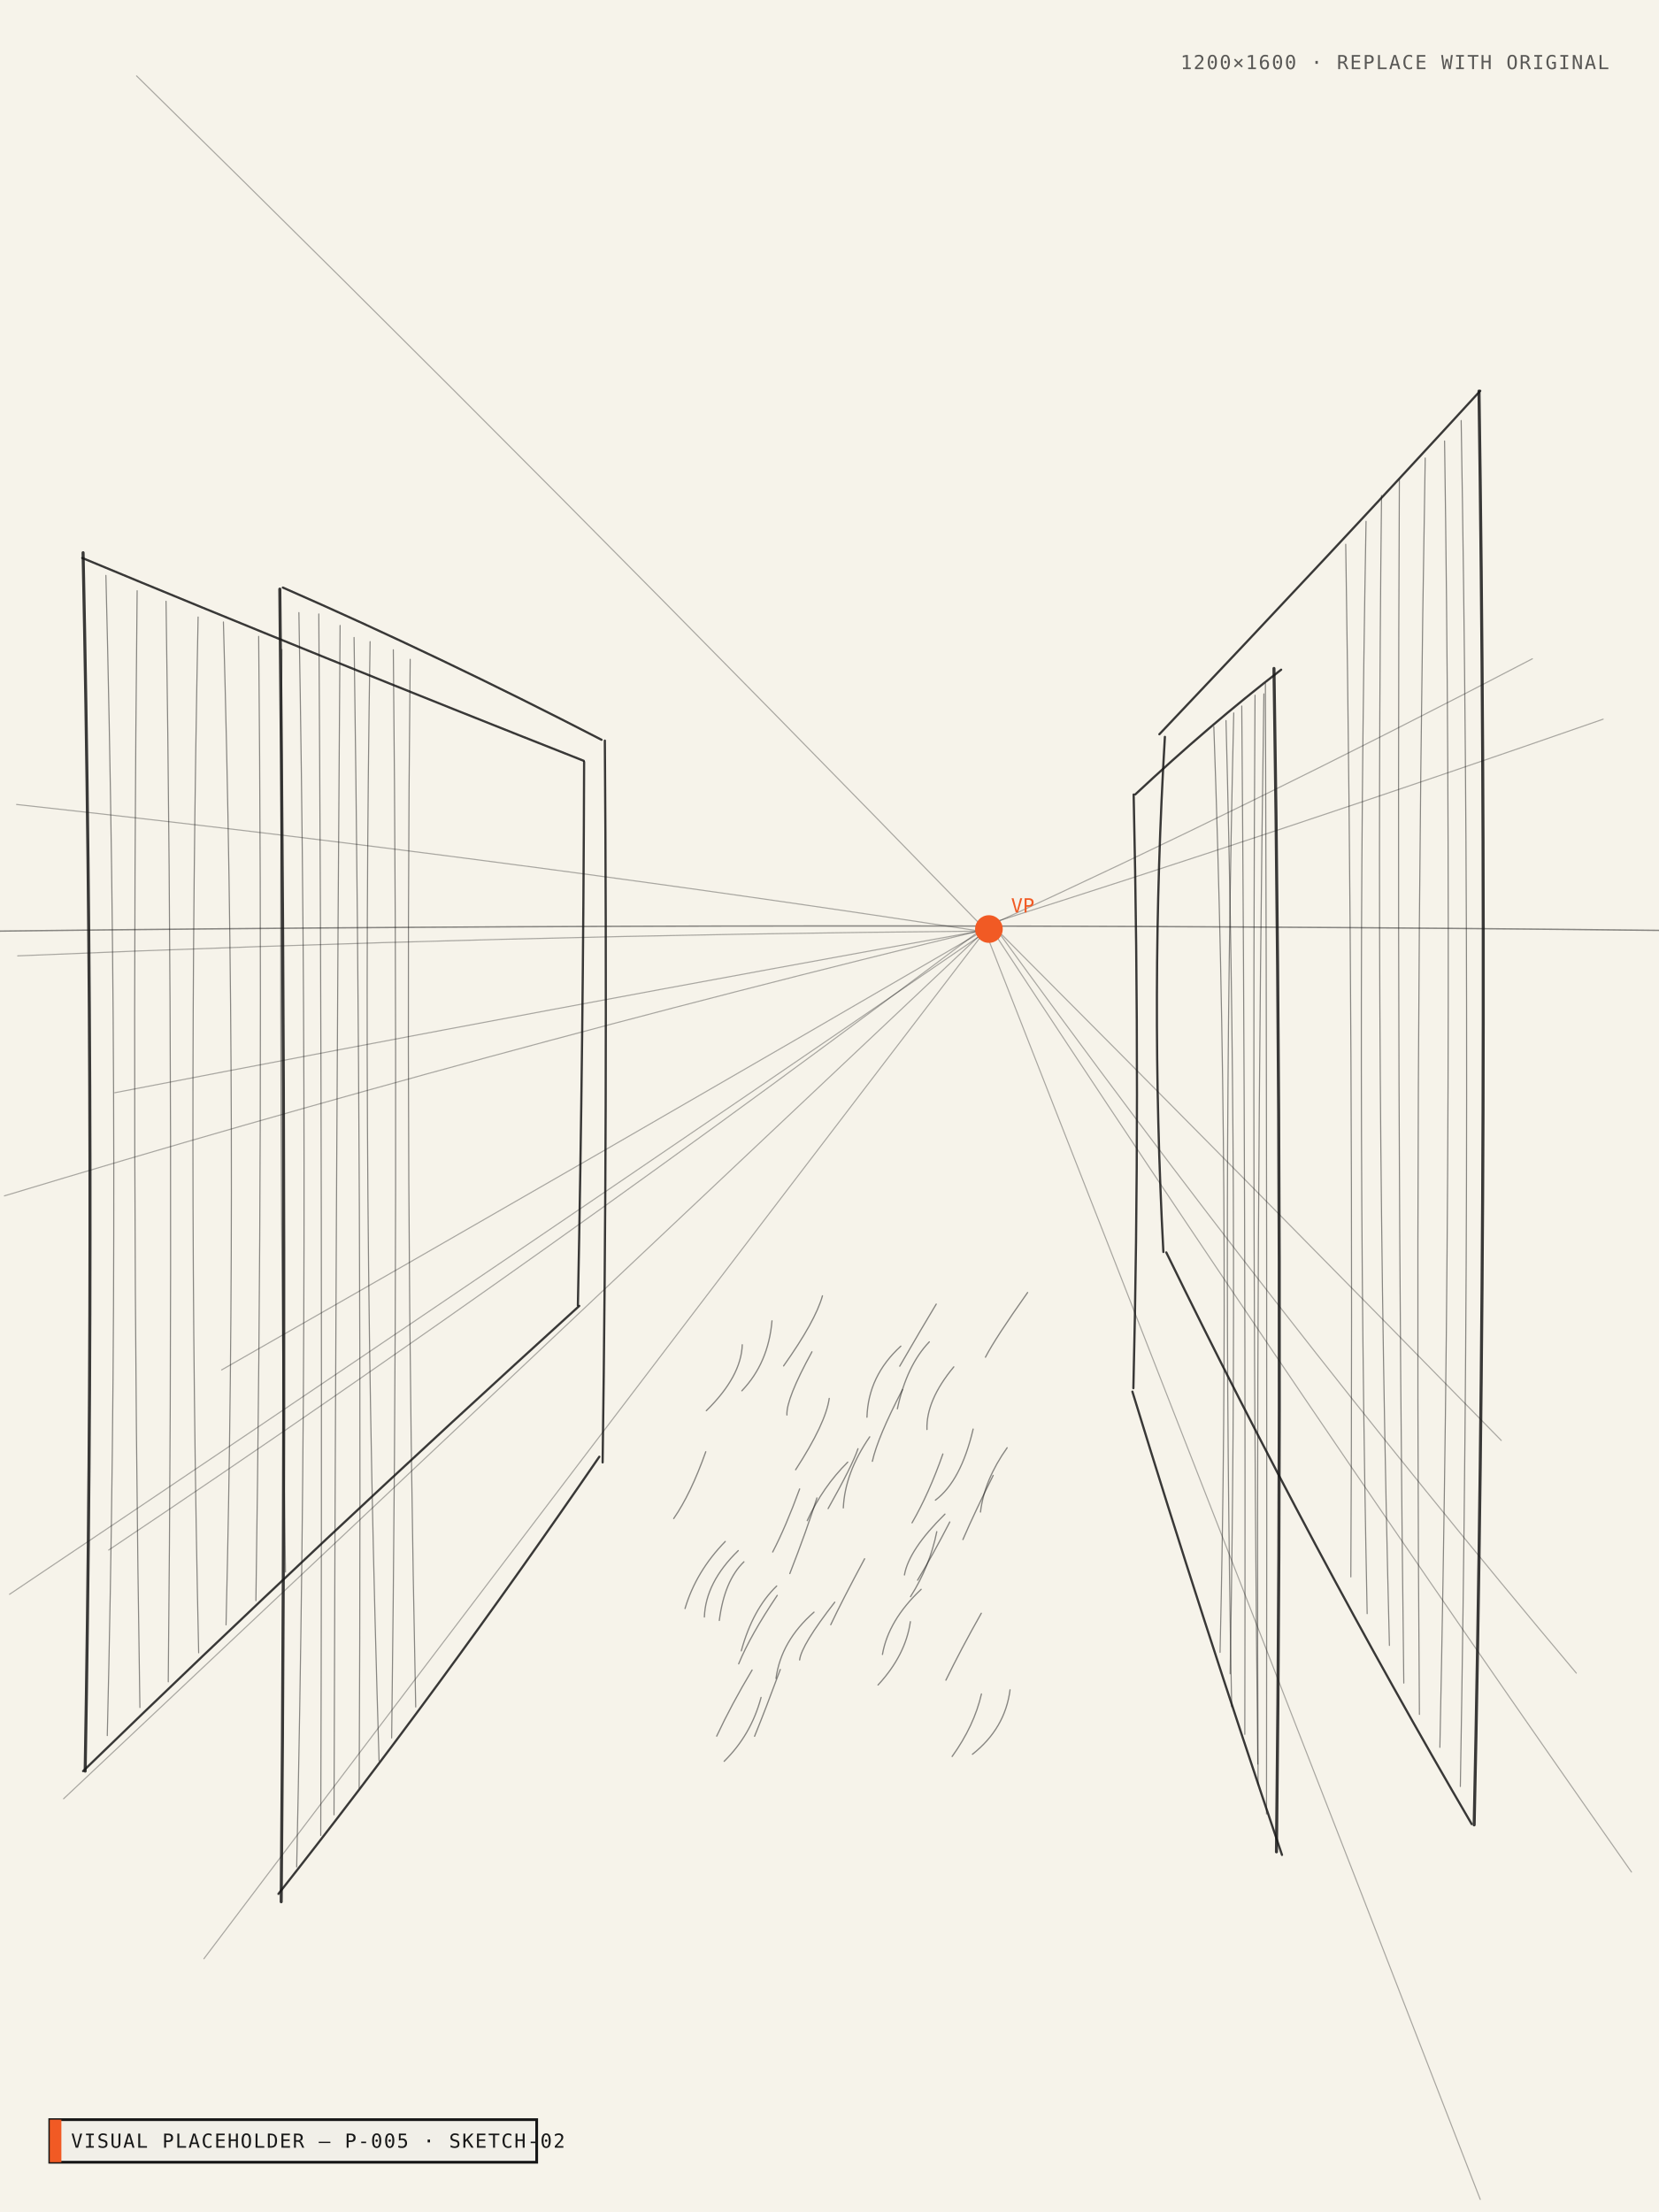
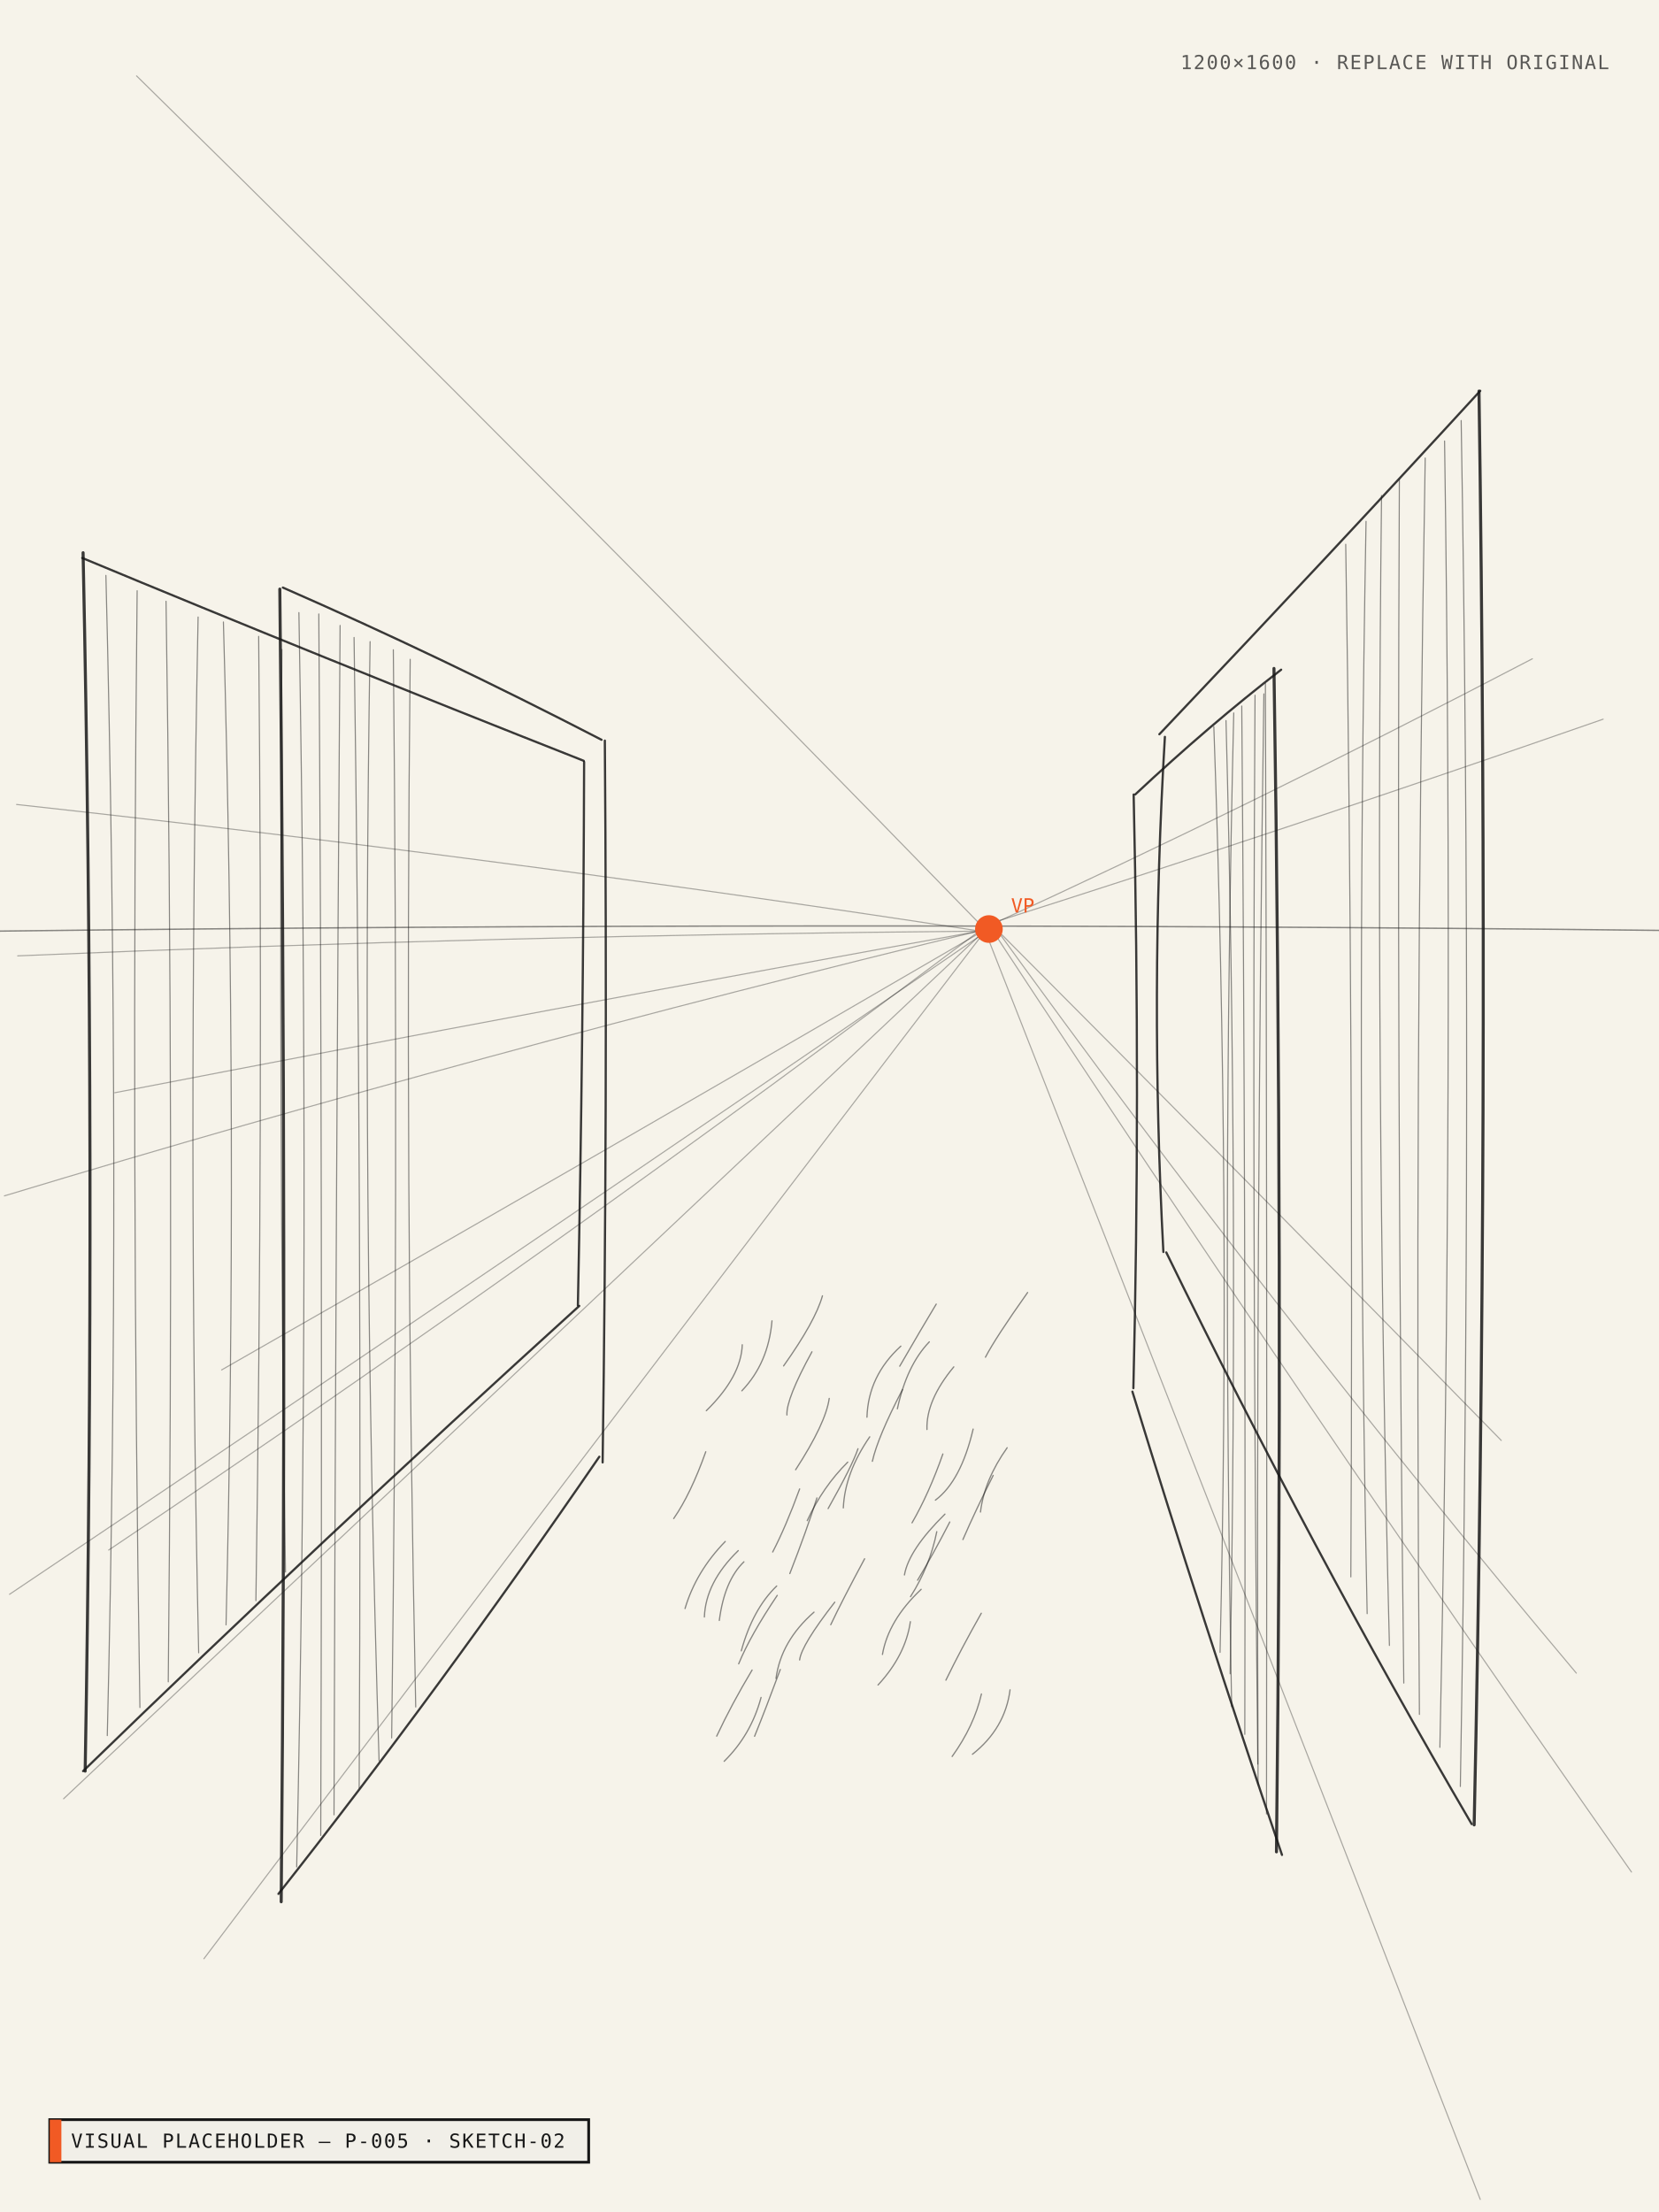
<svg xmlns="http://www.w3.org/2000/svg" viewBox="0 0 1200 1600" width="1200" height="1600">
  <rect width="1200" height="1600" fill="#F6F3EA" />
  <path d="M-0.6 673.5 Q594.7 666.3 1202.2 673" fill="none" stroke="#171717" stroke-width="1" stroke-linecap="round" opacity="0.5" />
  <path d="M714.9 668.5 Q397.1 907.7 78.6 1121.2" fill="none" stroke="#171717" stroke-width="0.8" stroke-linecap="round" opacity="0.35" />
  <path d="M712.2 672.7 Q439.4 831.6 160.3 990.9" fill="none" stroke="#171717" stroke-width="0.8" stroke-linecap="round" opacity="0.35" />
  <path d="M712.3 673.5 Q364.3 676.4 12.8 691.4" fill="none" stroke="#171717" stroke-width="0.8" stroke-linecap="round" opacity="0.35" />
  <path d="M712.1 671.8 Q401.4 352 98.8 54.9" fill="none" stroke="#171717" stroke-width="0.8" stroke-linecap="round" opacity="0.35" />
  <path d="M717.5 671 Q365.7 912.3 6.9 1153.2" fill="none" stroke="#171717" stroke-width="0.8" stroke-linecap="round" opacity="0.35" />
  <path d="M718.3 669.7 Q907.1 859 1085.9 1041.9" fill="none" stroke="#171717" stroke-width="0.8" stroke-linecap="round" opacity="0.35" />
  <path d="M718.4 668.9 Q922 950.9 1140.2 1210.2" fill="none" stroke="#171717" stroke-width="0.8" stroke-linecap="round" opacity="0.35" />
  <path d="M715.4 671.6 Q347 761 3.2 865" fill="none" stroke="#171717" stroke-width="0.8" stroke-linecap="round" opacity="0.35" />
  <path d="M712.4 669.2 Q929.9 600.3 1159.6 520.2" fill="none" stroke="#171717" stroke-width="0.8" stroke-linecap="round" opacity="0.35" />
  <path d="M712.1 674 Q365.6 620.7 12 581.9" fill="none" stroke="#171717" stroke-width="0.8" stroke-linecap="round" opacity="0.35" />
  <path d="M712.4 672.9 Q894.7 1137 1070.7 1590.9" fill="none" stroke="#171717" stroke-width="0.8" stroke-linecap="round" opacity="0.35" />
  <path d="M715 670.6 Q382.9 984 46 1301.1" fill="none" stroke="#171717" stroke-width="0.8" stroke-linecap="round" opacity="0.35" />
  <path d="M716.7 669 Q903.4 583.5 1108.4 476.5" fill="none" stroke="#171717" stroke-width="0.8" stroke-linecap="round" opacity="0.35" />
  <path d="M715.1 668.7 Q944.4 1018.3 1180.1 1354.1" fill="none" stroke="#171717" stroke-width="0.8" stroke-linecap="round" opacity="0.35" />
  <path d="M711.7 672.9 Q402.4 728.7 83 790.4" fill="none" stroke="#171717" stroke-width="0.8" stroke-linecap="round" opacity="0.35" />
  <path d="M712.8 673.1 Q423.9 1050.5 147.5 1416.8" fill="none" stroke="#171717" stroke-width="0.8" stroke-linecap="round" opacity="0.35" />
  <path d="M60.1 399.8 Q69.3 840.8 61.6 1281.1" fill="none" stroke="#171717" stroke-width="2.2" stroke-linecap="round" opacity="0.85" />
  <path d="M59.5 403.6 Q231 474.9 422.2 550.3" fill="none" stroke="#171717" stroke-width="1.6" stroke-linecap="round" opacity="0.85" />
  <path d="M60.1 1281.1 Q232.3 1114 419 944.6" fill="none" stroke="#171717" stroke-width="1.6" stroke-linecap="round" opacity="0.85" />
  <path d="M422.5 551.1 Q421.9 752.5 418 944.3" fill="none" stroke="#171717" stroke-width="1.6" stroke-linecap="round" opacity="0.85" />
  <path d="M76.6 416.2 Q87.5 847.1 77.6 1255.4" fill="none" stroke="#171717" stroke-width="0.8" stroke-linecap="round" opacity="0.5" />
  <path d="M99.2 427.3 Q94.8 835.8 101.2 1235.1" fill="none" stroke="#171717" stroke-width="0.8" stroke-linecap="round" opacity="0.5" />
  <path d="M120.1 434.9 Q125.8 817.1 121.7 1216.5" fill="none" stroke="#171717" stroke-width="0.8" stroke-linecap="round" opacity="0.5" />
  <path d="M143.3 446.3 Q135.6 830.1 143.7 1195.5" fill="none" stroke="#171717" stroke-width="0.8" stroke-linecap="round" opacity="0.5" />
  <path d="M161.6 449.9 Q172.1 822.2 163.5 1175.3" fill="none" stroke="#171717" stroke-width="0.8" stroke-linecap="round" opacity="0.5" />
  <path d="M187.1 460.3 Q190.4 809.2 185.1 1157.8" fill="none" stroke="#171717" stroke-width="0.8" stroke-linecap="round" opacity="0.5" />
  <path d="M203.9 469.8 Q201.4 798.9 206.5 1137.1" fill="none" stroke="#171717" stroke-width="0.8" stroke-linecap="round" opacity="0.5" />
  <path d="M1069.8 282.9 Q1077.4 804.6 1066.3 1320" fill="none" stroke="#171717" stroke-width="2.2" stroke-linecap="round" opacity="0.85" />
  <path d="M1070.7 282.7 Q965 398 838.6 531.1" fill="none" stroke="#171717" stroke-width="1.6" stroke-linecap="round" opacity="0.85" />
  <path d="M1064.5 1319.4 Q949.1 1122.1 843.6 905.9" fill="none" stroke="#171717" stroke-width="1.6" stroke-linecap="round" opacity="0.85" />
  <path d="M842.6 533 Q831.6 718.7 841.5 905.6" fill="none" stroke="#171717" stroke-width="1.6" stroke-linecap="round" opacity="0.85" />
  <path d="M1056.9 304.2 Q1065.1 786.5 1056.3 1292.2" fill="none" stroke="#171717" stroke-width="0.8" stroke-linecap="round" opacity="0.5" />
  <path d="M1044.9 319 Q1051.6 782.4 1041.5 1263.9" fill="none" stroke="#171717" stroke-width="0.8" stroke-linecap="round" opacity="0.5" />
  <path d="M1030.9 331.3 Q1023.1 783.8 1026.7 1240.1" fill="none" stroke="#171717" stroke-width="0.8" stroke-linecap="round" opacity="0.5" />
  <path d="M1012.2 346.8 Q1010.1 783.7 1015.4 1217.4" fill="none" stroke="#171717" stroke-width="0.8" stroke-linecap="round" opacity="0.5" />
  <path d="M999.3 358.4 Q994.6 779.3 1005 1190.2" fill="none" stroke="#171717" stroke-width="0.8" stroke-linecap="round" opacity="0.5" />
  <path d="M988.1 377.1 Q980.9 774.7 988.9 1167.2" fill="none" stroke="#171717" stroke-width="0.8" stroke-linecap="round" opacity="0.5" />
  <path d="M973.4 393.7 Q979.1 762.3 977.1 1140.6" fill="none" stroke="#171717" stroke-width="0.8" stroke-linecap="round" opacity="0.5" />
  <path d="M202.4 426.1 Q207.6 909 203.4 1375.6" fill="none" stroke="#171717" stroke-width="2.2" stroke-linecap="round" opacity="0.85" />
  <path d="M204.6 425 Q318.2 474.7 435.1 535.1" fill="none" stroke="#171717" stroke-width="1.6" stroke-linecap="round" opacity="0.85" />
  <path d="M201.4 1369.9 Q317.2 1223.1 433.5 1053.7" fill="none" stroke="#171717" stroke-width="1.6" stroke-linecap="round" opacity="0.85" />
  <path d="M437.5 535.7 Q439.5 802.1 435.9 1057.8" fill="none" stroke="#171717" stroke-width="1.6" stroke-linecap="round" opacity="0.85" />
  <path d="M216.2 443.1 Q224.4 900.6 214.6 1350.4" fill="none" stroke="#171717" stroke-width="0.8" stroke-linecap="round" opacity="0.5" />
  <path d="M230.6 444.1 Q233.5 879 232 1327.6" fill="none" stroke="#171717" stroke-width="0.8" stroke-linecap="round" opacity="0.5" />
  <path d="M246 452.4 Q242.9 872.9 241.6 1312.7" fill="none" stroke="#171717" stroke-width="0.8" stroke-linecap="round" opacity="0.5" />
  <path d="M256.1 461.1 Q261.9 867 259.8 1293.5" fill="none" stroke="#171717" stroke-width="0.8" stroke-linecap="round" opacity="0.5" />
  <path d="M267.7 464.1 Q261.3 861.6 274.2 1273.7" fill="none" stroke="#171717" stroke-width="0.8" stroke-linecap="round" opacity="0.5" />
  <path d="M284.5 470 Q288.4 856.9 283.3 1257.1" fill="none" stroke="#171717" stroke-width="0.8" stroke-linecap="round" opacity="0.5" />
  <path d="M296.7 476.9 Q292.7 852 300.7 1234.7" fill="none" stroke="#171717" stroke-width="0.8" stroke-linecap="round" opacity="0.5" />
  <path d="M921.5 483.5 Q928.2 913.3 923.3 1339.5" fill="none" stroke="#171717" stroke-width="2.2" stroke-linecap="round" opacity="0.85" />
  <path d="M926.7 484.4 Q875 524.3 821.2 574.6" fill="none" stroke="#171717" stroke-width="1.6" stroke-linecap="round" opacity="0.85" />
  <path d="M927.3 1341.7 Q869.4 1170.8 819.1 1006.6" fill="none" stroke="#171717" stroke-width="1.6" stroke-linecap="round" opacity="0.85" />
  <path d="M820 574.7 Q824.9 794 819.8 1004.1" fill="none" stroke="#171717" stroke-width="1.6" stroke-linecap="round" opacity="0.85" />
  <path d="M915.3 494.4 Q916.7 898.8 916.1 1312.1" fill="none" stroke="#171717" stroke-width="0.8" stroke-linecap="round" opacity="0.5" />
  <path d="M914.2 501.9 Q908.4 903.7 910 1291" fill="none" stroke="#171717" stroke-width="0.8" stroke-linecap="round" opacity="0.5" />
  <path d="M907.8 502.9 Q905.4 884 909.8 1276" fill="none" stroke="#171717" stroke-width="0.8" stroke-linecap="round" opacity="0.5" />
  <path d="M898.2 510.7 Q901.2 882.8 900.4 1254.5" fill="none" stroke="#171717" stroke-width="0.8" stroke-linecap="round" opacity="0.5" />
  <path d="M892.4 515.7 Q884 871.2 890.9 1234.5" fill="none" stroke="#171717" stroke-width="0.8" stroke-linecap="round" opacity="0.5" />
  <path d="M886.8 521.2 Q895.9 866.4 889.8 1210.7" fill="none" stroke="#171717" stroke-width="0.8" stroke-linecap="round" opacity="0.5" />
  <path d="M878 525.6 Q890.2 868.3 882.5 1195.2" fill="none" stroke="#171717" stroke-width="0.8" stroke-linecap="round" opacity="0.5" />
  <path d="M599 1091.2 Q616.6 1059.9 620.6 1047.9" fill="none" stroke="#171717" stroke-width="0.9" stroke-linecap="round" opacity="0.5" />
  <path d="M518.4 1255.8 Q529.1 1232.9 544 1208" fill="none" stroke="#171717" stroke-width="0.9" stroke-linecap="round" opacity="0.5" />
  <path d="M495.5 1163.5 Q503.5 1136.6 524.6 1115" fill="none" stroke="#171717" stroke-width="0.9" stroke-linecap="round" opacity="0.5" />
  <path d="M654.2 1139.2 Q657.4 1120.9 683.5 1095.2" fill="none" stroke="#171717" stroke-width="0.9" stroke-linecap="round" opacity="0.5" />
  <path d="M600.9 1175.2 Q609 1158 625.4 1127.5" fill="none" stroke="#171717" stroke-width="0.9" stroke-linecap="round" opacity="0.5" />
  <path d="M566.8 988 Q589.8 955.6 594.9 937.3" fill="none" stroke="#171717" stroke-width="0.9" stroke-linecap="round" opacity="0.5" />
  <path d="M688.7 1270.5 Q704.6 1248.4 709.9 1225.3" fill="none" stroke="#171717" stroke-width="0.9" stroke-linecap="round" opacity="0.5" />
  <path d="M523.8 1274 Q543.3 1254.8 550.5 1227.8" fill="none" stroke="#171717" stroke-width="0.9" stroke-linecap="round" opacity="0.5" />
  <path d="M569.2 1023.5 Q568.6 1011.9 587.3 977.8" fill="none" stroke="#171717" stroke-width="0.9" stroke-linecap="round" opacity="0.5" />
  <path d="M663.7 1143 Q674.8 1124.6 687 1100.9" fill="none" stroke="#171717" stroke-width="0.9" stroke-linecap="round" opacity="0.5" />
  <path d="M558.9 1122.6 Q568.3 1104.6 578.4 1077" fill="none" stroke="#171717" stroke-width="0.9" stroke-linecap="round" opacity="0.5" />
  <path d="M670.5 1034 Q669.8 1012.9 689.9 988.7" fill="none" stroke="#171717" stroke-width="0.9" stroke-linecap="round" opacity="0.5" />
  <path d="M575.5 1063.1 Q597.3 1029.5 599.8 1011.5" fill="none" stroke="#171717" stroke-width="0.9" stroke-linecap="round" opacity="0.5" />
  <path d="M696.5 1113.6 Q705.6 1092.6 718.4 1067.2" fill="none" stroke="#171717" stroke-width="0.9" stroke-linecap="round" opacity="0.5" />
  <path d="M534.3 1203.5 Q542.8 1182.8 562.2 1154" fill="none" stroke="#171717" stroke-width="0.9" stroke-linecap="round" opacity="0.5" />
  <path d="M684.2 1215.3 Q695.2 1192.7 709.8 1166.9" fill="none" stroke="#171717" stroke-width="0.9" stroke-linecap="round" opacity="0.5" />
  <path d="M631 1057 Q634.9 1039.5 652.8 1005.1" fill="none" stroke="#171717" stroke-width="0.9" stroke-linecap="round" opacity="0.5" />
  <path d="M578.4 1200.7 Q579.6 1190 603.8 1158.9" fill="none" stroke="#171717" stroke-width="0.9" stroke-linecap="round" opacity="0.5" />
  <path d="M703.4 1268.9 Q727 1250.3 730.6 1222.3" fill="none" stroke="#171717" stroke-width="0.9" stroke-linecap="round" opacity="0.5" />
  <path d="M659.7 1101.5 Q672 1080.2 682 1051.7" fill="none" stroke="#171717" stroke-width="0.9" stroke-linecap="round" opacity="0.5" />
  <path d="M635.1 1218.8 Q655 1197.3 658.5 1173" fill="none" stroke="#171717" stroke-width="0.9" stroke-linecap="round" opacity="0.5" />
  <path d="M487.3 1098.4 Q499.6 1080.7 510.5 1050.1" fill="none" stroke="#171717" stroke-width="0.9" stroke-linecap="round" opacity="0.5" />
  <path d="M638.3 1196.7 Q642.6 1171.9 666.3 1149.6" fill="none" stroke="#171717" stroke-width="0.9" stroke-linecap="round" opacity="0.5" />
  <path d="M571.3 1138.2 Q583.4 1107.2 590.9 1083.5" fill="none" stroke="#171717" stroke-width="0.9" stroke-linecap="round" opacity="0.5" />
  <path d="M712.8 981.7 Q720 967.8 743.3 934.9" fill="none" stroke="#171717" stroke-width="0.9" stroke-linecap="round" opacity="0.5" />
  <path d="M509.5 1169.6 Q510.4 1144.5 534 1121.6" fill="none" stroke="#171717" stroke-width="0.9" stroke-linecap="round" opacity="0.5" />
  <path d="M561.3 1214.1 Q564.9 1187 588.8 1166.1" fill="none" stroke="#171717" stroke-width="0.9" stroke-linecap="round" opacity="0.5" />
  <path d="M658.6 1154.9 Q672.6 1132.9 677.6 1107.9" fill="none" stroke="#171717" stroke-width="0.9" stroke-linecap="round" opacity="0.5" />
  <path d="M536.6 1006 Q555.8 986 558.4 955.4" fill="none" stroke="#171717" stroke-width="0.9" stroke-linecap="round" opacity="0.5" />
  <path d="M627.1 1025.1 Q628 995.2 651.6 973.7" fill="none" stroke="#171717" stroke-width="0.9" stroke-linecap="round" opacity="0.5" />
  <path d="M610 1090.7 Q611.1 1065.4 629.1 1039.3" fill="none" stroke="#171717" stroke-width="0.9" stroke-linecap="round" opacity="0.5" />
  <path d="M536.2 1194.1 Q544.5 1163.9 561.8 1147.2" fill="none" stroke="#171717" stroke-width="0.9" stroke-linecap="round" opacity="0.5" />
  <path d="M520.3 1172.1 Q524 1143.3 538.1 1129.7" fill="none" stroke="#171717" stroke-width="0.9" stroke-linecap="round" opacity="0.5" />
  <path d="M709.2 1093.7 Q712 1070.4 728.5 1047.2" fill="none" stroke="#171717" stroke-width="0.9" stroke-linecap="round" opacity="0.5" />
  <path d="M650.8 988.2 Q667.8 958.8 677.2 943.3" fill="none" stroke="#171717" stroke-width="0.9" stroke-linecap="round" opacity="0.5" />
  <path d="M583.9 1099.9 Q595.2 1075.4 613.2 1057.6" fill="none" stroke="#171717" stroke-width="0.9" stroke-linecap="round" opacity="0.5" />
  <path d="M510.9 1020.4 Q536.1 995.7 536.9 972.7" fill="none" stroke="#171717" stroke-width="0.9" stroke-linecap="round" opacity="0.5" />
  <path d="M545.8 1255.9 Q553.9 1236 564.4 1207.6" fill="none" stroke="#171717" stroke-width="0.9" stroke-linecap="round" opacity="0.5" />
  <path d="M676.6 1085.1 Q695.1 1071.2 703.9 1033.7" fill="none" stroke="#171717" stroke-width="0.9" stroke-linecap="round" opacity="0.5" />
  <path d="M649.1 1019 Q655.9 987.5 672.2 970.6" fill="none" stroke="#171717" stroke-width="0.9" stroke-linecap="round" opacity="0.5" />
  <circle cx="715.3" cy="672" r="10" fill="#F15A24" />
  <text x="731.3" y="660" font-family="monospace" font-size="14.1" fill="#F15A24">VP</text>
  <g font-family="'IBM Plex Mono', ui-monospace, monospace" font-size="14" letter-spacing="1">
-     <rect x="36" y="1533.2" width="352.2" height="30.8" fill="#F1EFE8" stroke="#171717" stroke-width="2" />
+     <rect x="36" y="1533.2" width="389.8" height="30.8" fill="#F1EFE8" stroke="#171717" stroke-width="2" />
    <rect x="36" y="1533.2" width="8.4" height="30.8" fill="#F15A24" />
    <text x="51.4" y="1553.5" fill="#171717">VISUAL PLACEHOLDER — P-005 · SKETCH-02</text>
    <text x="1164" y="50" fill="#171717" text-anchor="end" opacity=".7">1200×1600 · REPLACE WITH ORIGINAL</text>
  </g>
</svg>
